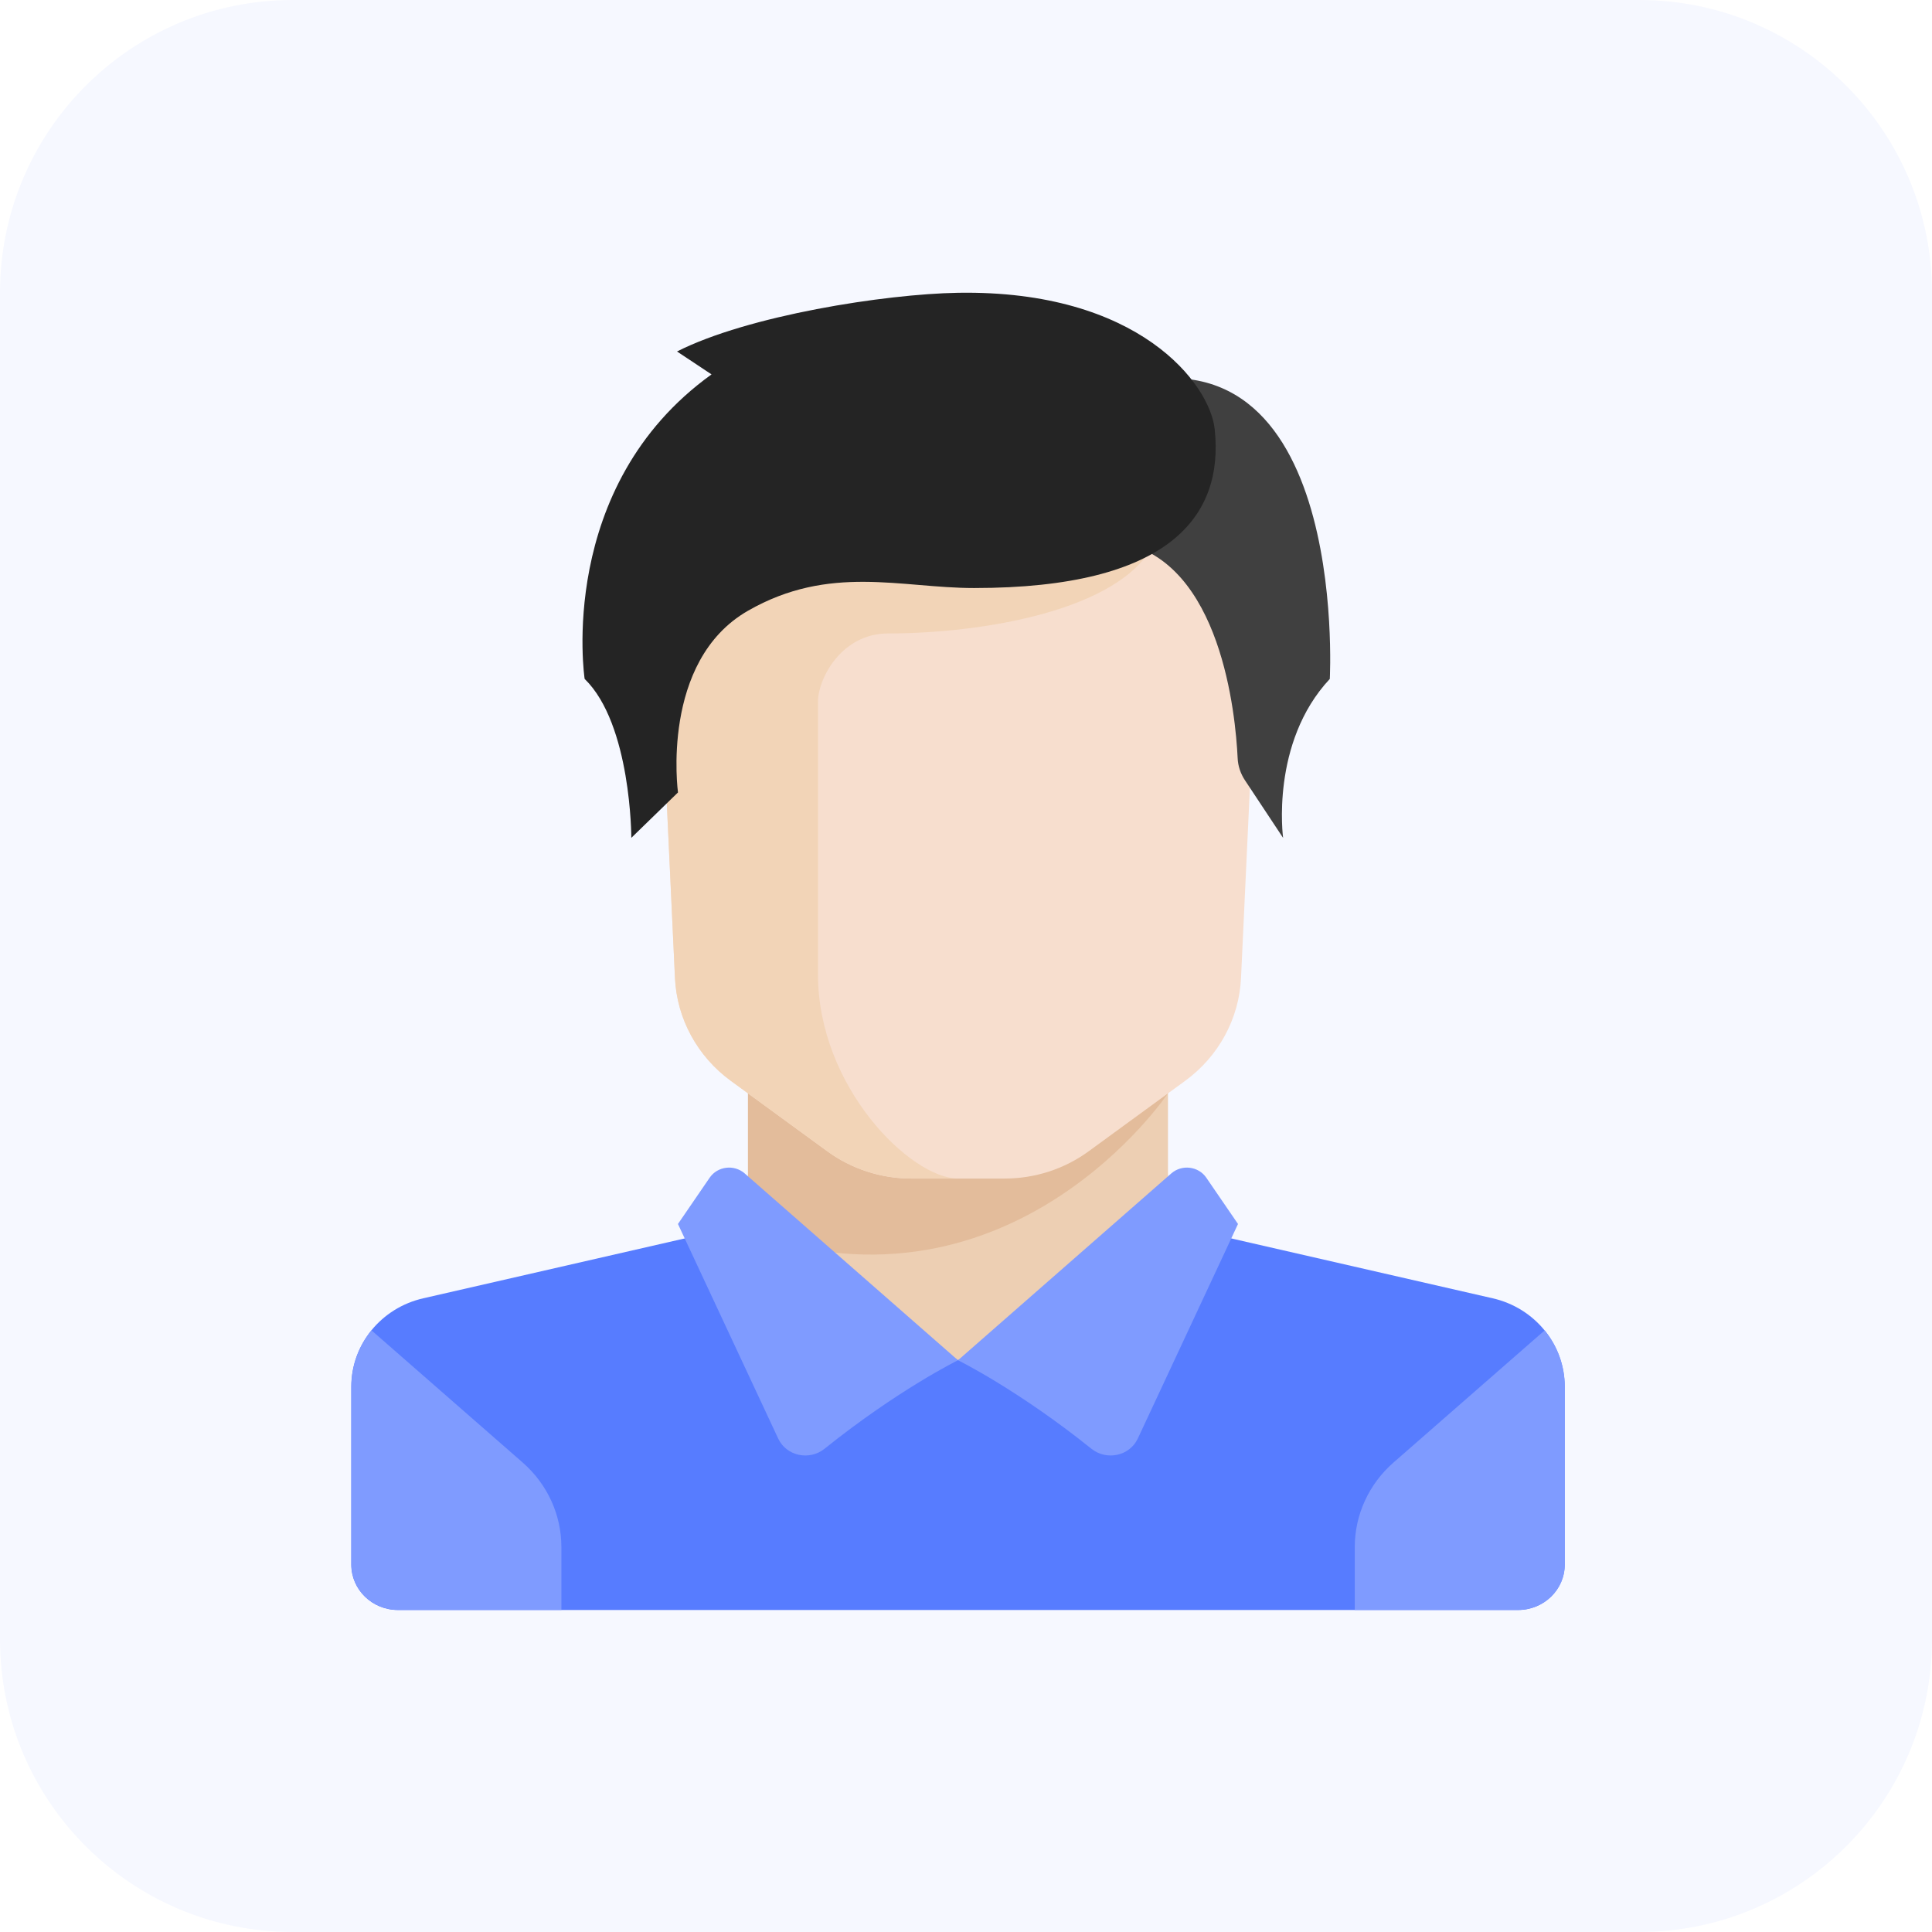
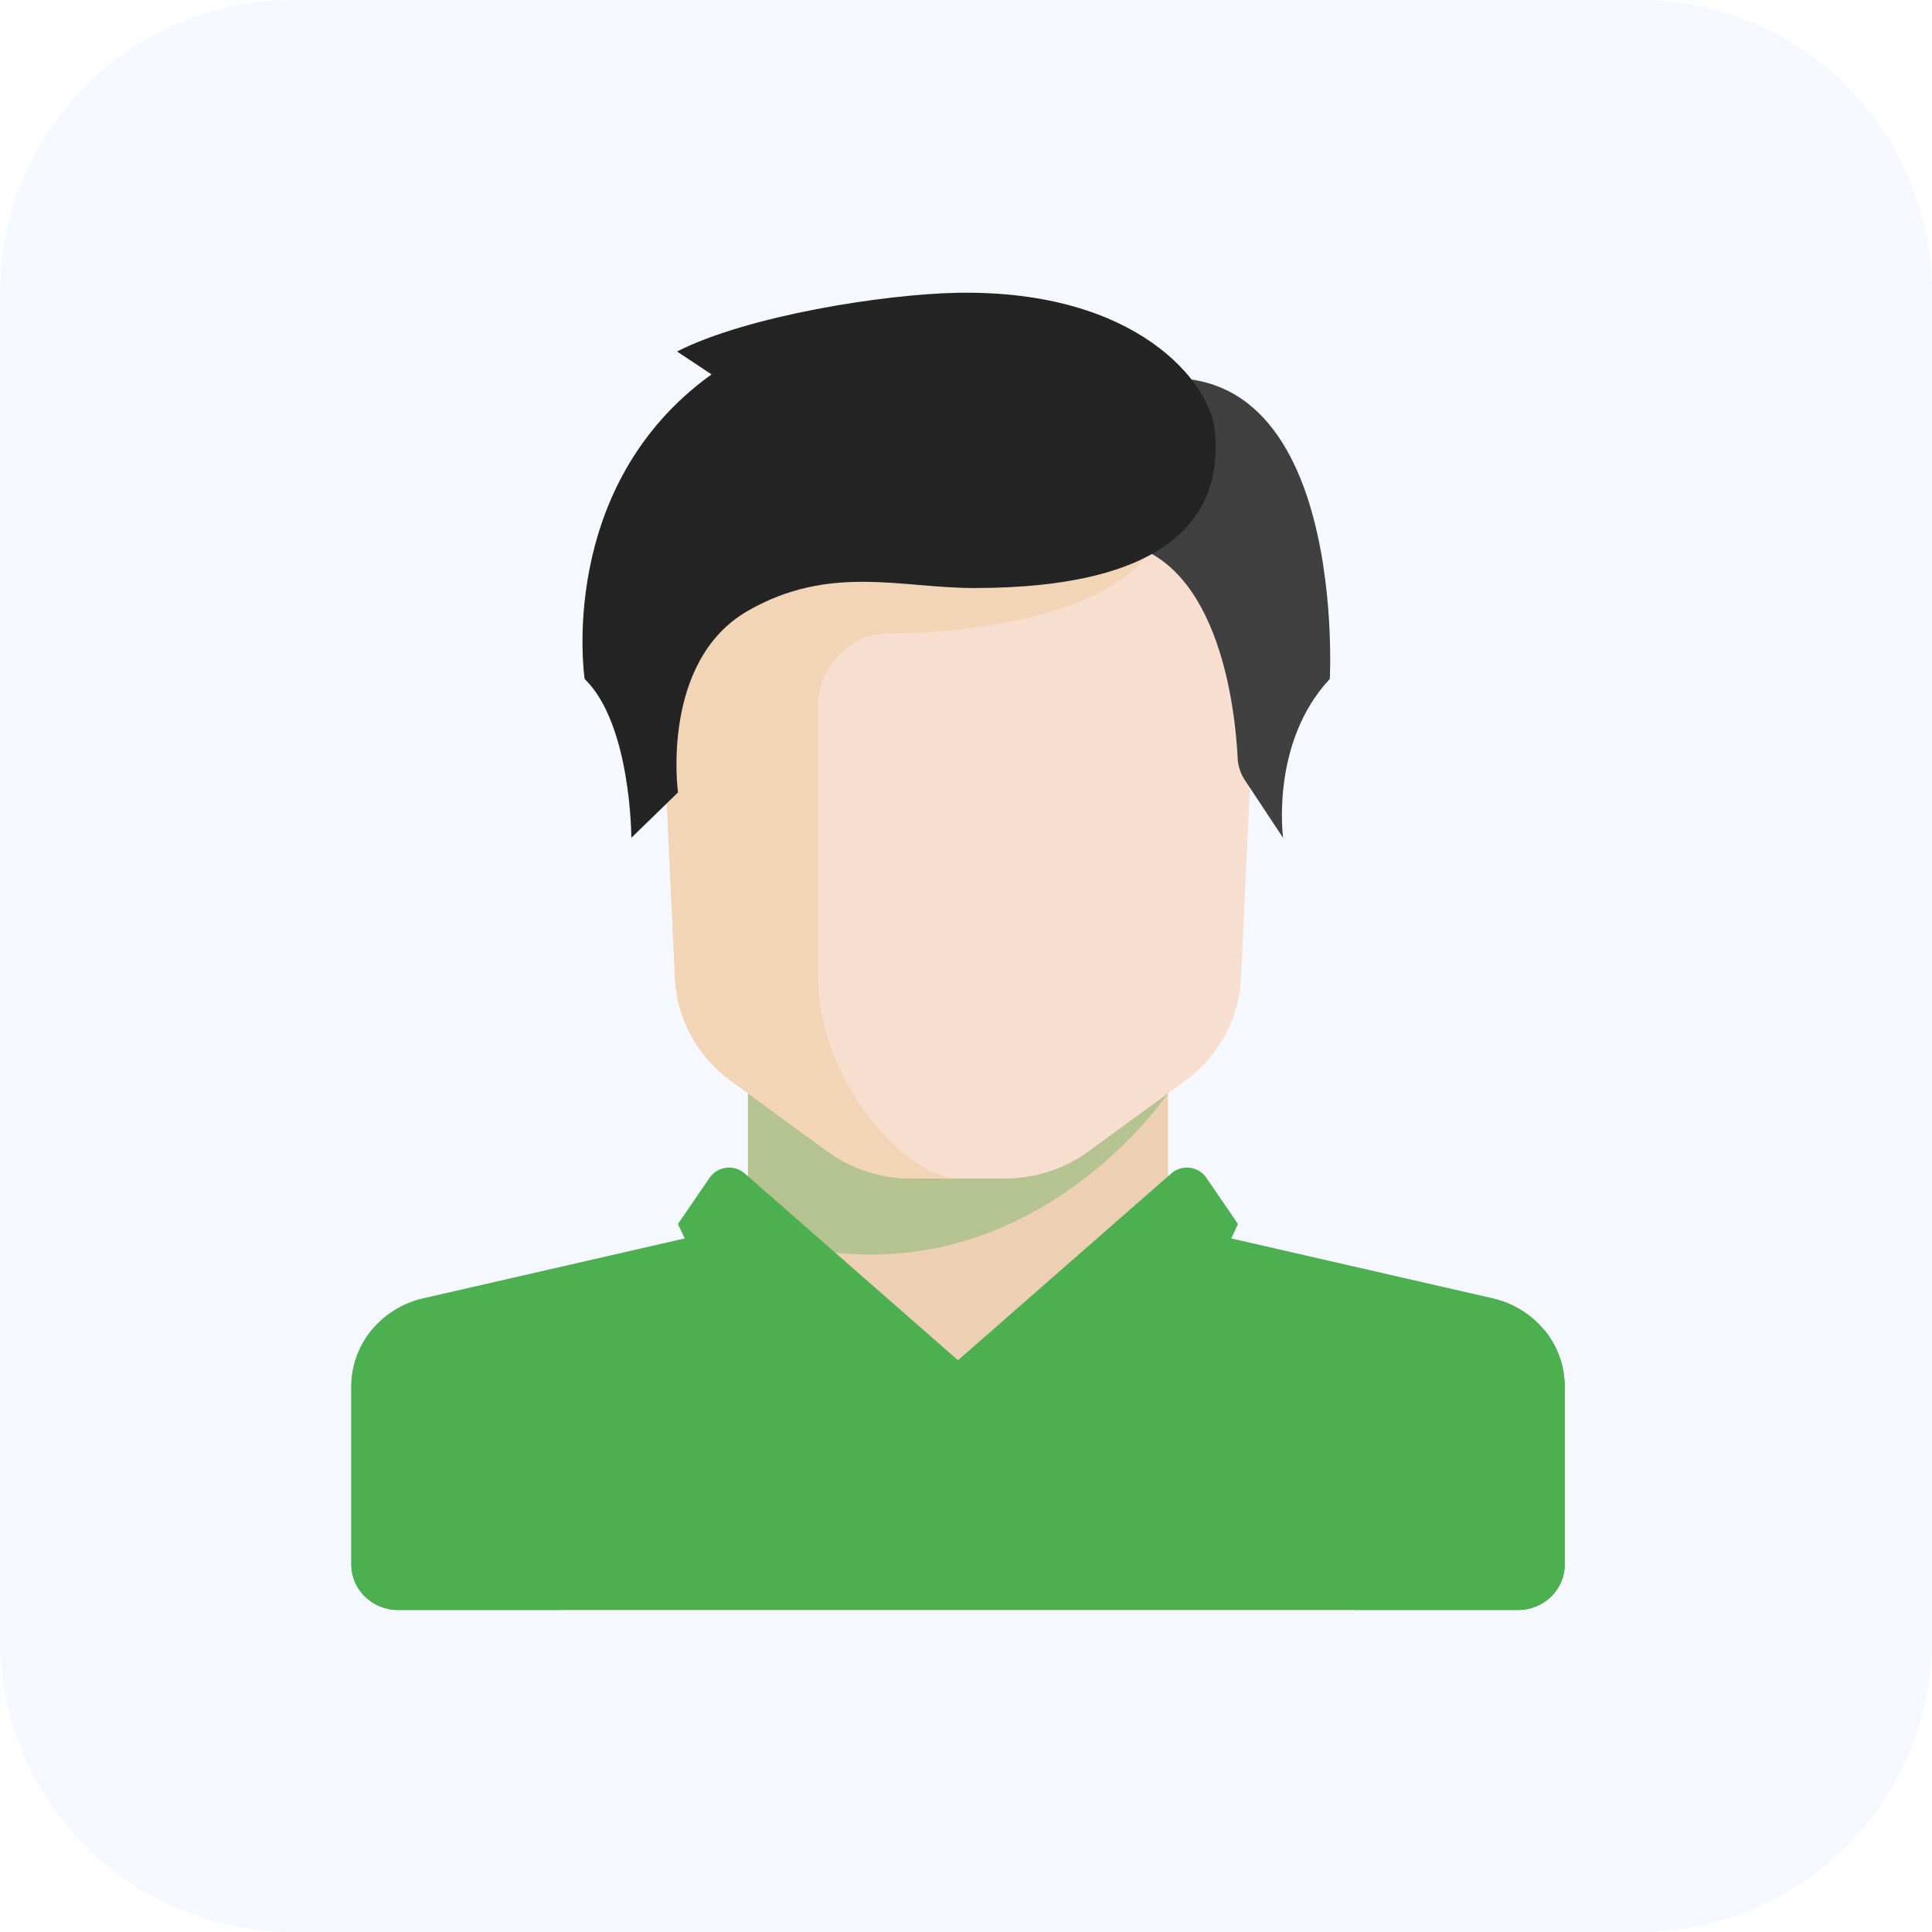
<svg xmlns="http://www.w3.org/2000/svg" width="66" height="66" viewBox="0 0 66 66" fill="none">
  <rect width="66" height="66" rx="10" fill="#F6F8FF" />
  <path d="M39.9 41.812V36.381H25.551V41.812L32.725 48.018L39.9 41.812Z" fill="#E6AF78" fill-opacity="0.56" />
-   <path d="M50.994 44.352L41.13 42.093C40.981 42.059 40.844 42.001 40.716 41.93L32.726 46.466L25.048 41.711C24.85 41.893 24.603 42.028 24.323 42.093L14.458 44.352C13.018 44.681 12 45.932 12 47.372V53.449C12 54.306 12.714 55 13.594 55H51.858C52.739 55 53.452 54.306 53.452 53.449V47.372C53.453 45.932 52.434 44.681 50.994 44.352Z" fill="#577CFF" />
-   <path d="M25.551 36.381V42.111C34.589 45.28 39.9 37.349 39.9 37.349V36.381H25.551V36.381Z" fill="#D29B6E" fill-opacity="0.34" />
+   <path d="M50.994 44.352L41.13 42.093C40.981 42.059 40.844 42.001 40.716 41.93L32.726 46.466L25.048 41.711C24.85 41.893 24.603 42.028 24.323 42.093L14.458 44.352C13.018 44.681 12 45.932 12 47.372V53.449C12 54.306 12.714 55 13.594 55H51.858C52.739 55 53.452 54.306 53.452 53.449V47.372C53.453 45.932 52.434 44.681 50.994 44.352Z" fill="#4CAF50" />
+   <path d="M25.551 36.381V42.111C34.589 45.28 39.9 37.349 39.9 37.349V36.381H25.551V36.381Z" fill="#4CAF50" fill-opacity="0.34" />
  <path d="M22.363 18.537L23.058 33.411C23.123 34.8 23.823 36.089 24.966 36.923L28.262 39.329C29.09 39.934 30.097 40.261 31.132 40.261H34.321C35.356 40.261 36.363 39.934 37.191 39.329L40.487 36.923C41.63 36.089 42.33 34.8 42.395 33.411L43.089 18.537H22.363Z" fill="#F7DECE" />
  <path d="M30.335 21.64C33.524 21.64 38.306 20.865 39.441 18.537H22.363L23.058 33.411C23.123 34.8 23.823 36.089 24.966 36.923L28.262 39.329C29.09 39.934 30.097 40.261 31.132 40.261H32.726C31.132 40.261 27.943 37.157 27.943 33.278C27.943 31.381 27.943 26.296 27.943 23.968C27.943 23.192 28.741 21.64 30.335 21.64Z" fill="#F2D4B7" />
-   <path d="M17.856 49.963L12.691 45.447C12.258 45.981 12.004 46.652 12.004 47.37V53.447C12.004 54.304 12.718 54.998 13.598 54.998H19.178V52.849C19.178 51.748 18.698 50.699 17.856 49.963Z" fill="#7F9BFF" />
-   <path d="M47.603 49.963L52.769 45.447C53.202 45.981 53.456 46.652 53.456 47.37V53.447C53.456 54.304 52.742 54.998 51.861 54.998H46.281V52.849C46.281 51.748 46.762 50.699 47.603 49.963Z" fill="#7F9BFF" />
-   <path d="M25.44 40.086L32.726 46.468C32.726 46.468 30.685 47.471 28.167 49.492C27.648 49.908 26.862 49.739 26.584 49.143L23.16 41.813L24.243 40.232C24.513 39.839 25.078 39.77 25.44 40.086Z" fill="#7F9BFF" />
-   <path d="M40.013 40.086L32.727 46.468C32.727 46.468 34.767 47.471 37.285 49.492C37.805 49.908 38.59 49.739 38.869 49.143L42.292 41.813L41.209 40.232C40.94 39.839 40.374 39.77 40.013 40.086Z" fill="#7F9BFF" />
+   <path d="M17.856 49.963L12.691 45.447C12.258 45.981 12.004 46.652 12.004 47.37V53.447C12.004 54.304 12.718 54.998 13.598 54.998H19.178V52.849C19.178 51.748 18.698 50.699 17.856 49.963Z" fill="#4CAF50" />
+   <path d="M47.603 49.963L52.769 45.447C53.202 45.981 53.456 46.652 53.456 47.37V53.447C53.456 54.304 52.742 54.998 51.861 54.998H46.281V52.849C46.281 51.748 46.762 50.699 47.603 49.963Z" fill="#4CAF50" />
+   <path d="M25.44 40.086L32.726 46.468C32.726 46.468 30.685 47.471 28.167 49.492C27.648 49.908 26.862 49.739 26.584 49.143L23.16 41.813L24.243 40.232C24.513 39.839 25.078 39.77 25.44 40.086Z" fill="#4CAF50" />
+   <path d="M40.013 40.086L32.727 46.468C32.727 46.468 34.767 47.471 37.285 49.492C37.805 49.908 38.59 49.739 38.869 49.143L42.292 41.813L41.209 40.232C40.94 39.839 40.374 39.77 40.013 40.086Z" fill="#4CAF50" />
  <path d="M37.559 13.398L38.306 18.538C41.717 19.202 42.209 24.412 42.28 25.901C42.292 26.171 42.381 26.431 42.532 26.659L43.833 28.624C43.833 28.624 43.388 25.375 45.428 23.193C45.428 23.193 46.128 10.295 37.559 13.398Z" fill="#404040" />
  <path d="M23.128 12.007L24.307 12.79C18.976 16.621 19.972 23.192 19.972 23.192C21.567 24.743 21.567 28.622 21.567 28.622L23.161 27.071C23.161 27.071 22.546 22.588 25.552 20.864C28.342 19.264 30.784 20.088 33.275 20.088C39.951 20.088 41.819 17.64 41.495 14.657C41.328 13.114 38.904 9.9 32.727 10.002C30.234 10.044 25.552 10.778 23.128 12.007Z" fill="#242424" />
</svg>
